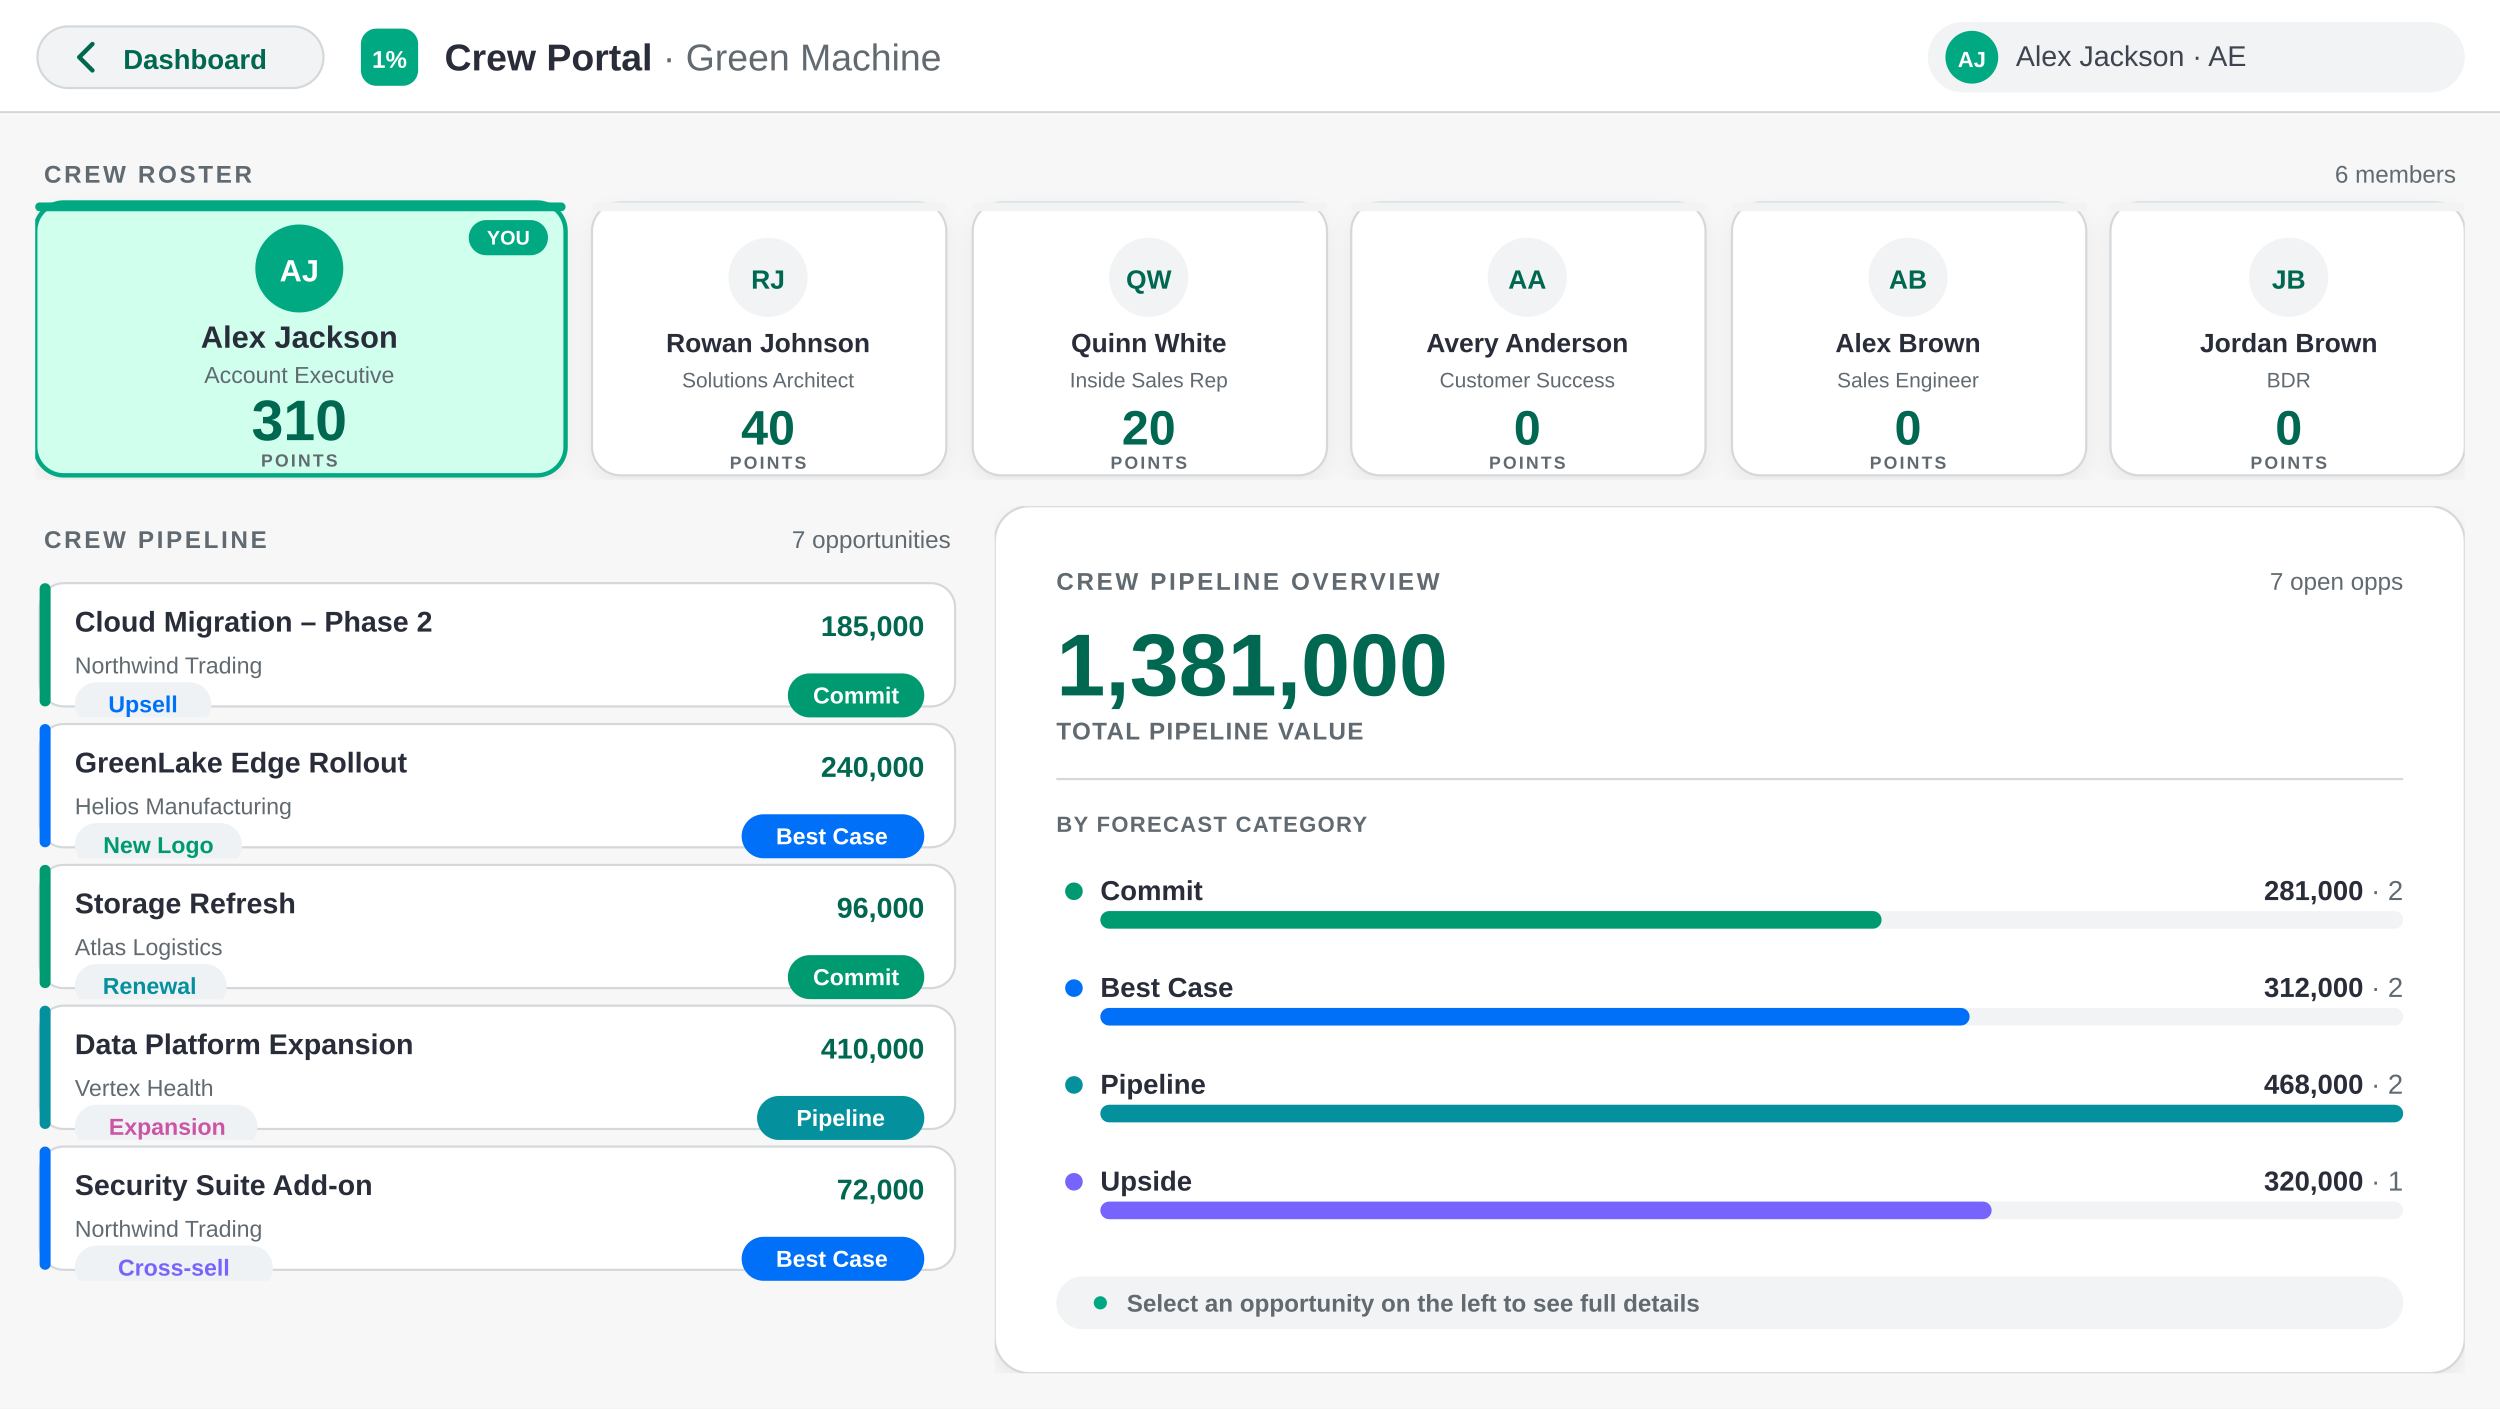
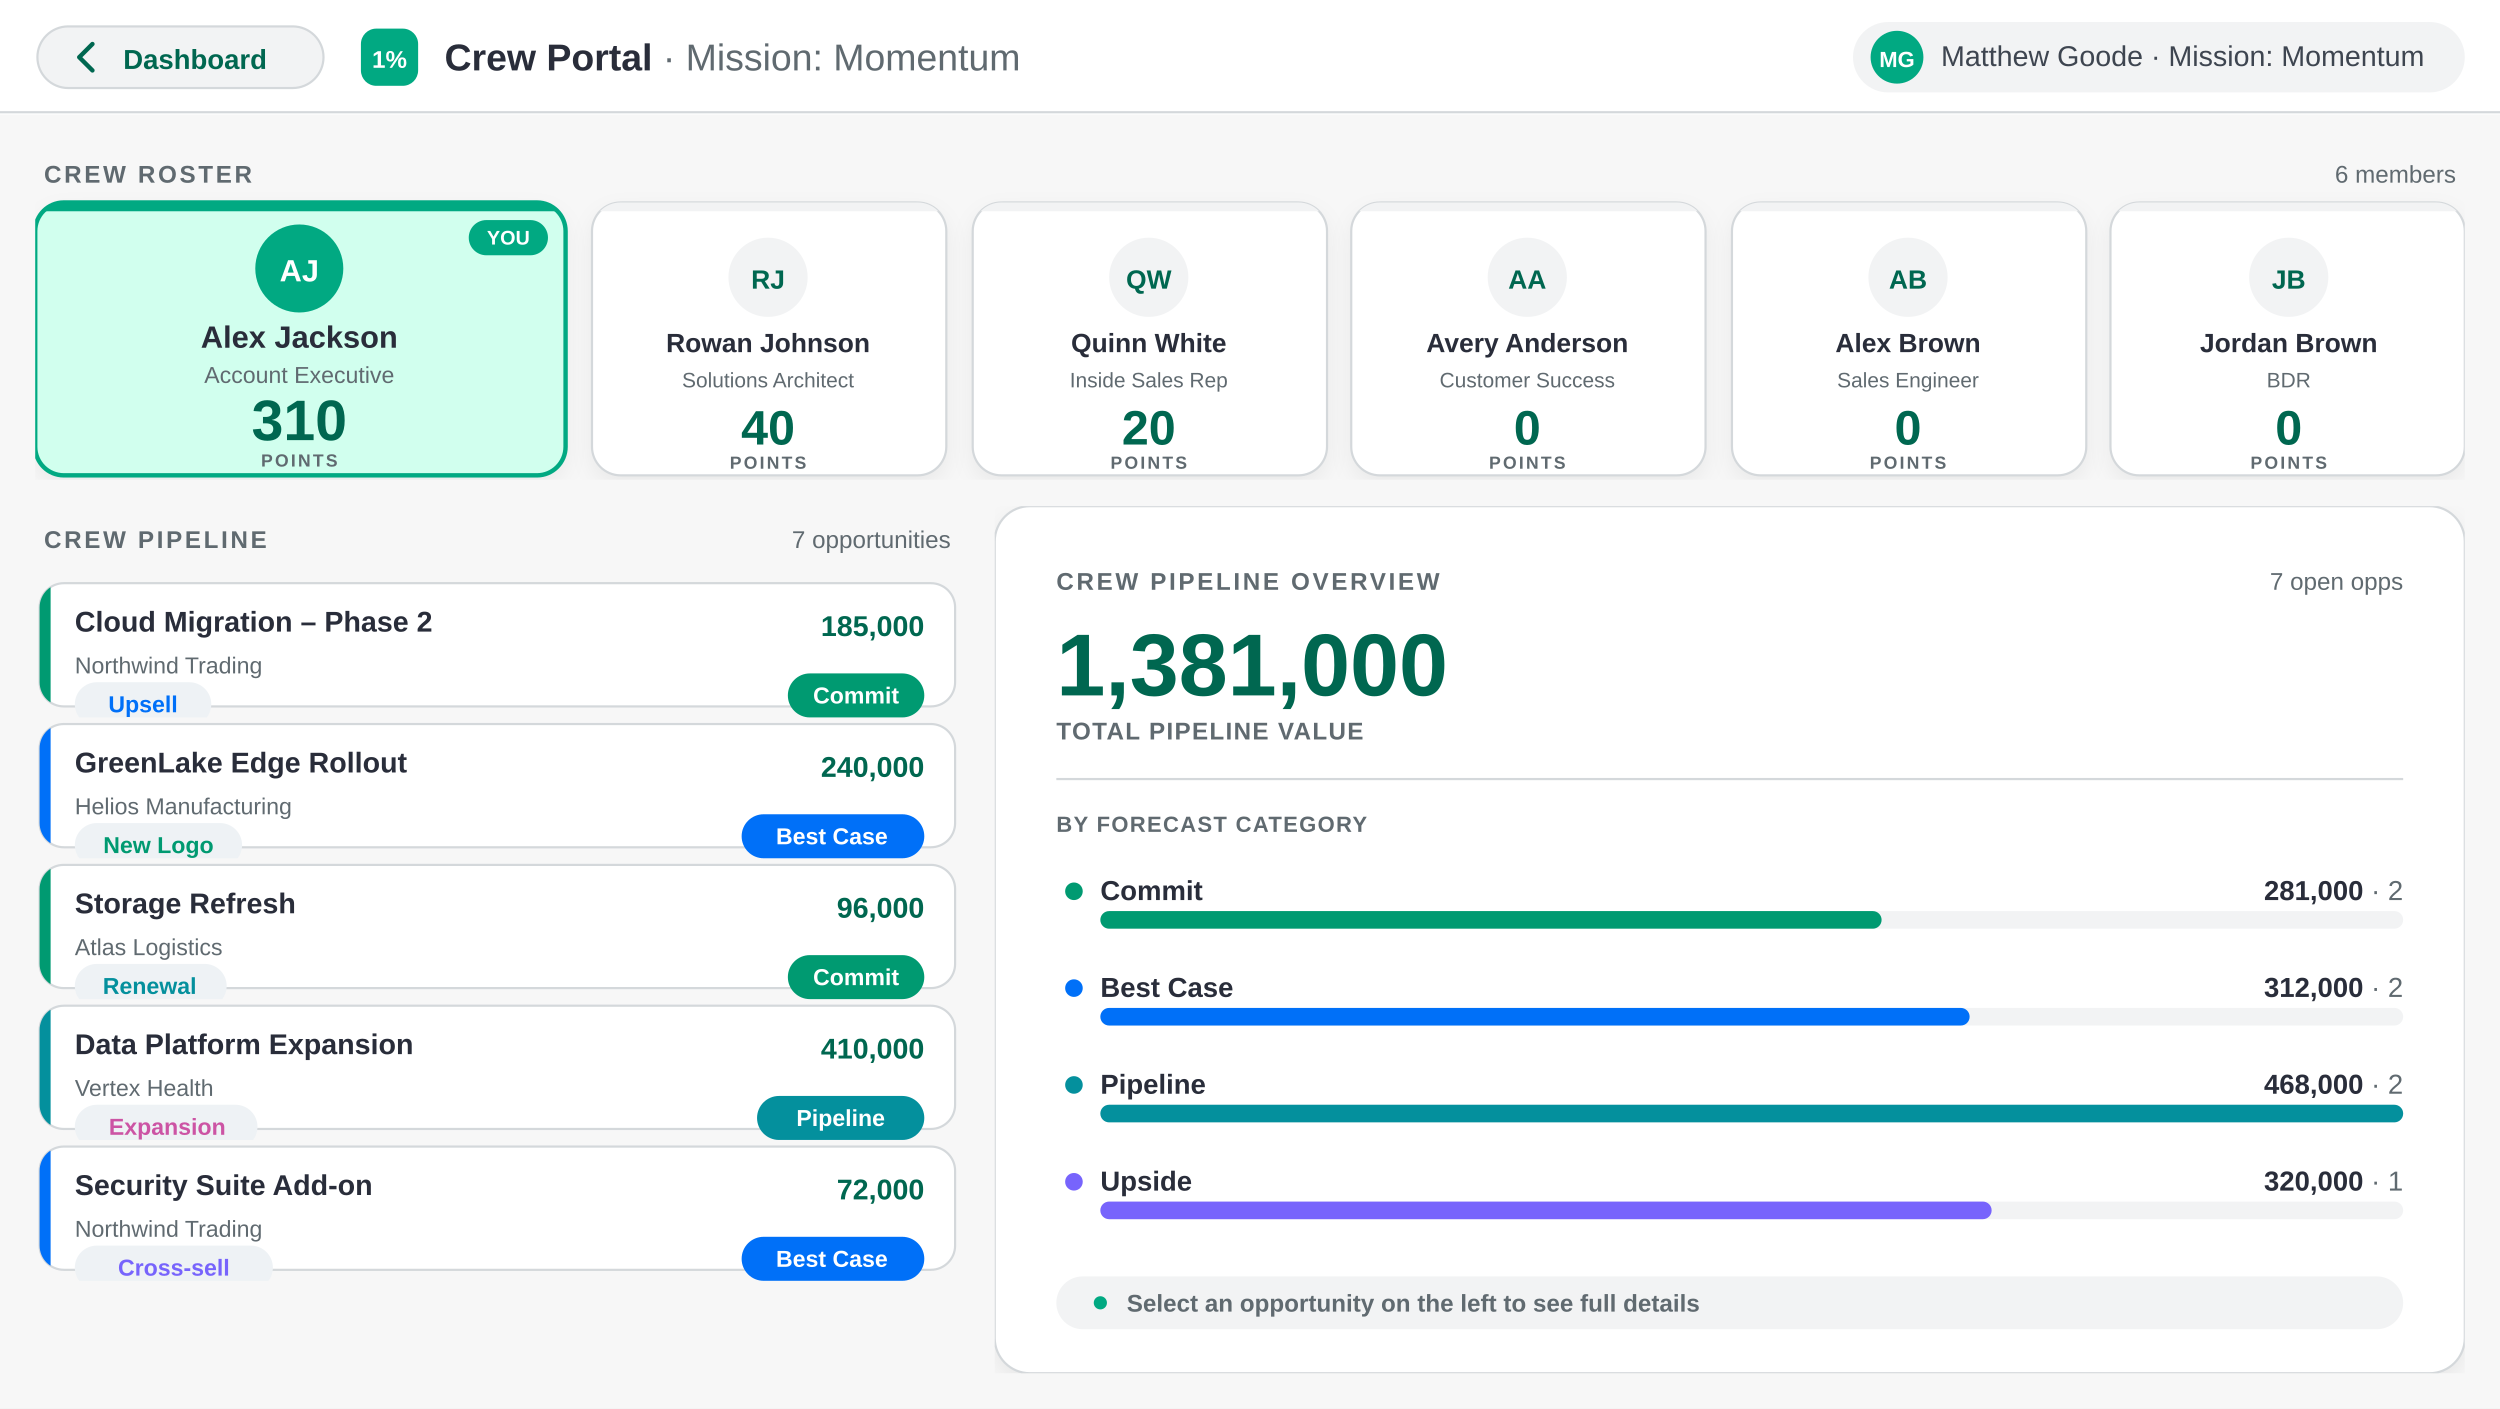
<svg xmlns="http://www.w3.org/2000/svg" viewBox="0 0 1136 640" width="1136" height="640">
  <rect x="0" y="0" width="1136" height="640" fill="#f7f7f7" />
  <defs>
    <filter id="blur" x="-20%" y="-20%" width="140%" height="140%">
      <feGaussianBlur stdDeviation="5" />
    </filter>
  </defs>
  <rect x="0" y="0" width="1136" height="640" fill="#f7f7f7" />
  <svg x="0" y="0" width="1136" height="52" viewBox="0 0 1136 52">
    <defs>
      <filter id="blur" x="-20%" y="-20%" width="140%" height="140%">
        <feGaussianBlur stdDeviation="5" />
      </filter>
    </defs>
    <style>.fu{animation:fu .55s cubic-bezier(.2,.7,.2,1) both}.fo{animation:fo .5s ease-out both}.pp{animation:pp .5s cubic-bezier(.2,.7,.2,1) both;transform-box:fill-box;transform-origin:center}.gx{animation:gx .65s cubic-bezier(.2,.7,.2,1) both;transform-box:fill-box;transform-origin:left center}.rw{animation:rw .5s cubic-bezier(.2,.7,.2,1) both}.ring{transform-box:fill-box;transform-origin:center;animation:ring 2.8s ease-out infinite}.brz{animation:brz 2.6s ease-in-out infinite}.bob{transform-box:fill-box;transform-origin:center;animation:bob 2.4s ease-in-out infinite}@keyframes fu{from{opacity:0;transform:translateY(12px)}to{opacity:1;transform:none}}@keyframes fo{from{opacity:0}to{opacity:1}}@keyframes pp{from{opacity:0;transform:scale(.5)}to{opacity:1;transform:scale(1)}}@keyframes gx{from{transform:scaleX(0)}to{transform:scaleX(1)}}@keyframes rw{from{opacity:0;transform:translateX(-18px)}to{opacity:1;transform:none}}@keyframes ring{0%{opacity:.45;transform:scale(.75)}70%{opacity:0;transform:scale(2)}100%{opacity:0;transform:scale(2)}}@keyframes brz{0%,100%{opacity:.9}50%{opacity:.45}}@keyframes bob{0%,100%{transform:translateY(0) rotate(-4deg)}50%{transform:translateY(-2px) rotate(4deg)}}@media(prefers-reduced-motion:reduce){.fu,.fo,.pp,.gx,.rw,.ring,.brz,.scrl,.bob{animation:none}}</style>
    <g class="fu">
      <rect x="0" y="0" width="1136" height="52" fill="#ffffff" />
      <line x1="0" y1="51" x2="1136" y2="51" stroke="#d4d8db" />
      <rect x="164" y="13" width="26" height="26" rx="7" fill="#01a982" />
      <text x="177" y="27" font-family="Liberation Sans, Arial, Helvetica, sans-serif" font-size="11" font-weight="700" fill="#ffffff" text-anchor="middle" dominant-baseline="central">1%</text>
-       <text x="202" y="32" font-family="Liberation Sans, Arial, Helvetica, sans-serif" font-size="17" font-weight="700" fill="#292d3a">Crew Portal <tspan fill="#606a70" font-weight="400">· Green Machine</tspan>
+       <text x="202" y="32" font-family="Liberation Sans, Arial, Helvetica, sans-serif" font-size="17" font-weight="700" fill="#292d3a">Crew Portal <tspan fill="#606a70" font-weight="400">· Mission: Momentum</tspan>
      </text>
-       <rect x="876" y="10" width="244" height="32" rx="16" fill="#f2f3f4" />
-       <circle cx="896" cy="26" r="12" fill="#01a982" />
-       <text x="896" y="27" font-family="Liberation Sans, Arial, Helvetica, sans-serif" font-size="10" font-weight="700" fill="#ffffff" text-anchor="middle" dominant-baseline="central">AJ</text>
-       <text x="916" y="30" font-family="Liberation Sans, Arial, Helvetica, sans-serif" font-size="13" fill="#3e4550">Alex Jackson · AE</text>
+       <rect x="842" y="10" width="278" height="32" rx="16" fill="#f2f3f4" />
+       <circle cx="862" cy="26" r="12" fill="#01a982" />
+       <text x="862" y="27" font-family="Liberation Sans, Arial, Helvetica, sans-serif" font-size="10" font-weight="700" fill="#ffffff" text-anchor="middle" dominant-baseline="central">MG</text>
+       <text x="882" y="30" font-family="Liberation Sans, Arial, Helvetica, sans-serif" font-size="13" fill="#3e4550">Matthew Goode · Mission: Momentum</text>
    </g>
  </svg>
  <svg x="16" y="11" width="132" height="30" viewBox="0 0 132 30">
    <style>.fu{animation:fu .55s cubic-bezier(.2,.7,.2,1) both}.fo{animation:fo .5s ease-out both}.pp{animation:pp .5s cubic-bezier(.2,.7,.2,1) both;transform-box:fill-box;transform-origin:center}.gx{animation:gx .65s cubic-bezier(.2,.7,.2,1) both;transform-box:fill-box;transform-origin:left center}.rw{animation:rw .5s cubic-bezier(.2,.7,.2,1) both}.ring{transform-box:fill-box;transform-origin:center;animation:ring 2.8s ease-out infinite}.brz{animation:brz 2.6s ease-in-out infinite}.bob{transform-box:fill-box;transform-origin:center;animation:bob 2.4s ease-in-out infinite}@keyframes fu{from{opacity:0;transform:translateY(12px)}to{opacity:1;transform:none}}@keyframes fo{from{opacity:0}to{opacity:1}}@keyframes pp{from{opacity:0;transform:scale(.5)}to{opacity:1;transform:scale(1)}}@keyframes gx{from{transform:scaleX(0)}to{transform:scaleX(1)}}@keyframes rw{from{opacity:0;transform:translateX(-18px)}to{opacity:1;transform:none}}@keyframes ring{0%{opacity:.45;transform:scale(.75)}70%{opacity:0;transform:scale(2)}100%{opacity:0;transform:scale(2)}}@keyframes brz{0%,100%{opacity:.9}50%{opacity:.45}}@keyframes bob{0%,100%{transform:translateY(0) rotate(-4deg)}50%{transform:translateY(-2px) rotate(4deg)}}@media(prefers-reduced-motion:reduce){.fu,.fo,.pp,.gx,.rw,.ring,.brz,.scrl,.bob{animation:none}}</style>
    <style>.nudgeL{animation:nudgeL 2.2s ease-in-out infinite;transform-box:fill-box;transform-origin:center}@keyframes nudgeL{0%,100%{transform:translateX(0)}50%{transform:translateX(-3px)}}@media(prefers-reduced-motion:reduce){.nudgeL{animation:none}}</style>
    <g class="fu">
      <rect x="1" y="1" width="130" height="28" rx="14" fill="#f2f3f4" stroke="#d4d8db" />
      <path d="M26,9 l-6,6 l6,6" fill="none" stroke="#006750" stroke-width="2" stroke-linecap="round" stroke-linejoin="round" class="nudgeL" />
      <text x="40" y="16" font-family="Liberation Sans, Arial, Helvetica, sans-serif" font-size="12.5" font-weight="600" fill="#006750" dominant-baseline="central">Dashboard</text>
    </g>
  </svg>
  <svg x="16" y="68" width="1104" height="150" viewBox="0 0 1104 150">
    <defs>
      <filter id="blur" x="-20%" y="-20%" width="140%" height="140%">
        <feGaussianBlur stdDeviation="5" />
      </filter>
    </defs>
    <style>.fu{animation:fu .55s cubic-bezier(.2,.7,.2,1) both}.fo{animation:fo .5s ease-out both}.pp{animation:pp .5s cubic-bezier(.2,.7,.2,1) both;transform-box:fill-box;transform-origin:center}.gx{animation:gx .65s cubic-bezier(.2,.7,.2,1) both;transform-box:fill-box;transform-origin:left center}.rw{animation:rw .5s cubic-bezier(.2,.7,.2,1) both}.ring{transform-box:fill-box;transform-origin:center;animation:ring 2.8s ease-out infinite}.brz{animation:brz 2.6s ease-in-out infinite}.bob{transform-box:fill-box;transform-origin:center;animation:bob 2.4s ease-in-out infinite}@keyframes fu{from{opacity:0;transform:translateY(12px)}to{opacity:1;transform:none}}@keyframes fo{from{opacity:0}to{opacity:1}}@keyframes pp{from{opacity:0;transform:scale(.5)}to{opacity:1;transform:scale(1)}}@keyframes gx{from{transform:scaleX(0)}to{transform:scaleX(1)}}@keyframes rw{from{opacity:0;transform:translateX(-18px)}to{opacity:1;transform:none}}@keyframes ring{0%{opacity:.45;transform:scale(.75)}70%{opacity:0;transform:scale(2)}100%{opacity:0;transform:scale(2)}}@keyframes brz{0%,100%{opacity:.9}50%{opacity:.45}}@keyframes bob{0%,100%{transform:translateY(0) rotate(-4deg)}50%{transform:translateY(-2px) rotate(4deg)}}@media(prefers-reduced-motion:reduce){.fu,.fo,.pp,.gx,.rw,.ring,.brz,.scrl,.bob{animation:none}}</style>
    <text x="4" y="15" font-family="Liberation Sans, Arial, Helvetica, sans-serif" font-size="11" font-weight="700" letter-spacing="1.2" fill="#606a70" text-anchor="start">CREW ROSTER</text>
    <text x="1100" y="15" font-family="Liberation Sans, Arial, Helvetica, sans-serif" font-size="11" fill="#606a70" text-anchor="end">6 members</text>
    <g class="fu" style="animation-delay:0.10s">
      <rect x="0" y="28" width="241" height="124" rx="13" fill="#000000" opacity="0.06" filter="url(#blur)" />
      <rect x="0" y="24" width="241" height="124" rx="13" fill="#d1ffee" stroke="#01a982" stroke-width="2" />
-       <rect x="0" y="24" width="241" height="4" rx="2" fill="#01a982" />
+       <clipPath id="cc0">
+         <rect x="0" y="24" width="241" height="124" rx="13" />
+       </clipPath>
+       <rect x="0" y="24" width="241" height="4" rx="2" fill="#01a982" clip-path="url(#cc0)" />
      <circle cx="120" cy="54" r="24" fill="none" stroke="#01a982" stroke-width="2" class="ring" opacity="0" />
      <circle cx="120" cy="54" r="20" fill="#01a982" />
      <text x="120" y="55" font-family="Liberation Sans, Arial, Helvetica, sans-serif" font-size="14" font-weight="700" fill="#ffffff" text-anchor="middle" dominant-baseline="central">AJ</text>
      <text x="120" y="90" font-family="Liberation Sans, Arial, Helvetica, sans-serif" font-size="14" font-weight="700" fill="#292d3a" text-anchor="middle">Alex Jackson</text>
      <text x="120" y="106" font-family="Liberation Sans, Arial, Helvetica, sans-serif" font-size="10.5" fill="#606a70" text-anchor="middle">Account Executive</text>
      <text x="120" y="132" font-family="Liberation Sans, Arial, Helvetica, sans-serif" font-size="26" font-weight="700" fill="#006750" text-anchor="middle">310</text>
      <text x="120" y="144" font-family="Liberation Sans, Arial, Helvetica, sans-serif" font-size="8" font-weight="600" letter-spacing="1" fill="#606a70" text-anchor="middle">POINTS</text>
      <rect x="197" y="32" width="36" height="16" rx="8" fill="#01a982" />
      <text x="215" y="40" font-family="Liberation Sans, Arial, Helvetica, sans-serif" font-size="9" font-weight="700" fill="#ffffff" text-anchor="middle" dominant-baseline="central">YOU</text>
    </g>
    <g class="fu" style="animation-delay:0.16s">
      <rect x="253" y="28" width="161" height="124" rx="13" fill="#000000" opacity="0.06" filter="url(#blur)" />
      <rect x="253" y="24" width="161" height="124" rx="13" fill="#ffffff" stroke="#d4d8db" stroke-width="1" />
-       <rect x="253" y="24" width="161" height="4" rx="2" fill="#f2f3f4" />
+       <clipPath id="cc1">
+         <rect x="253" y="24" width="161" height="124" rx="13" />
+       </clipPath>
+       <rect x="253" y="24" width="161" height="4" rx="2" fill="#f2f3f4" clip-path="url(#cc1)" />
      <circle cx="333" cy="58" r="18" fill="#f2f3f4" />
      <text x="333" y="59" font-family="Liberation Sans, Arial, Helvetica, sans-serif" font-size="12" font-weight="700" fill="#006750" text-anchor="middle" dominant-baseline="central">RJ</text>
      <text x="333" y="92" font-family="Liberation Sans, Arial, Helvetica, sans-serif" font-size="12" font-weight="700" fill="#292d3a" text-anchor="middle">Rowan Johnson</text>
      <text x="333" y="108" font-family="Liberation Sans, Arial, Helvetica, sans-serif" font-size="9.5" fill="#606a70" text-anchor="middle">Solutions Architect</text>
      <text x="333" y="134" font-family="Liberation Sans, Arial, Helvetica, sans-serif" font-size="22" font-weight="700" fill="#006750" text-anchor="middle">40</text>
      <text x="333" y="145" font-family="Liberation Sans, Arial, Helvetica, sans-serif" font-size="8" font-weight="600" letter-spacing="1" fill="#606a70" text-anchor="middle">POINTS</text>
    </g>
    <g class="fu" style="animation-delay:0.22s">
      <rect x="426" y="28" width="161" height="124" rx="13" fill="#000000" opacity="0.06" filter="url(#blur)" />
      <rect x="426" y="24" width="161" height="124" rx="13" fill="#ffffff" stroke="#d4d8db" stroke-width="1" />
-       <rect x="426" y="24" width="161" height="4" rx="2" fill="#f2f3f4" />
+       <clipPath id="cc2">
+         <rect x="426" y="24" width="161" height="124" rx="13" />
+       </clipPath>
+       <rect x="426" y="24" width="161" height="4" rx="2" fill="#f2f3f4" clip-path="url(#cc2)" />
      <circle cx="506" cy="58" r="18" fill="#f2f3f4" />
      <text x="506" y="59" font-family="Liberation Sans, Arial, Helvetica, sans-serif" font-size="12" font-weight="700" fill="#006750" text-anchor="middle" dominant-baseline="central">QW</text>
      <text x="506" y="92" font-family="Liberation Sans, Arial, Helvetica, sans-serif" font-size="12" font-weight="700" fill="#292d3a" text-anchor="middle">Quinn White</text>
      <text x="506" y="108" font-family="Liberation Sans, Arial, Helvetica, sans-serif" font-size="9.5" fill="#606a70" text-anchor="middle">Inside Sales Rep</text>
      <text x="506" y="134" font-family="Liberation Sans, Arial, Helvetica, sans-serif" font-size="22" font-weight="700" fill="#006750" text-anchor="middle">20</text>
      <text x="506" y="145" font-family="Liberation Sans, Arial, Helvetica, sans-serif" font-size="8" font-weight="600" letter-spacing="1" fill="#606a70" text-anchor="middle">POINTS</text>
    </g>
    <g class="fu" style="animation-delay:0.28s">
      <rect x="598" y="28" width="161" height="124" rx="13" fill="#000000" opacity="0.06" filter="url(#blur)" />
      <rect x="598" y="24" width="161" height="124" rx="13" fill="#ffffff" stroke="#d4d8db" stroke-width="1" />
-       <rect x="598" y="24" width="161" height="4" rx="2" fill="#f2f3f4" />
+       <clipPath id="cc3">
+         <rect x="598" y="24" width="161" height="124" rx="13" />
+       </clipPath>
+       <rect x="598" y="24" width="161" height="4" rx="2" fill="#f2f3f4" clip-path="url(#cc3)" />
      <circle cx="678" cy="58" r="18" fill="#f2f3f4" />
      <text x="678" y="59" font-family="Liberation Sans, Arial, Helvetica, sans-serif" font-size="12" font-weight="700" fill="#006750" text-anchor="middle" dominant-baseline="central">AA</text>
      <text x="678" y="92" font-family="Liberation Sans, Arial, Helvetica, sans-serif" font-size="12" font-weight="700" fill="#292d3a" text-anchor="middle">Avery Anderson</text>
      <text x="678" y="108" font-family="Liberation Sans, Arial, Helvetica, sans-serif" font-size="9.5" fill="#606a70" text-anchor="middle">Customer Success</text>
      <text x="678" y="134" font-family="Liberation Sans, Arial, Helvetica, sans-serif" font-size="22" font-weight="700" fill="#006750" text-anchor="middle">0</text>
      <text x="678" y="145" font-family="Liberation Sans, Arial, Helvetica, sans-serif" font-size="8" font-weight="600" letter-spacing="1" fill="#606a70" text-anchor="middle">POINTS</text>
    </g>
    <g class="fu" style="animation-delay:0.34s">
      <rect x="771" y="28" width="161" height="124" rx="13" fill="#000000" opacity="0.06" filter="url(#blur)" />
      <rect x="771" y="24" width="161" height="124" rx="13" fill="#ffffff" stroke="#d4d8db" stroke-width="1" />
-       <rect x="771" y="24" width="161" height="4" rx="2" fill="#f2f3f4" />
+       <clipPath id="cc4">
+         <rect x="771" y="24" width="161" height="124" rx="13" />
+       </clipPath>
+       <rect x="771" y="24" width="161" height="4" rx="2" fill="#f2f3f4" clip-path="url(#cc4)" />
      <circle cx="851" cy="58" r="18" fill="#f2f3f4" />
      <text x="851" y="59" font-family="Liberation Sans, Arial, Helvetica, sans-serif" font-size="12" font-weight="700" fill="#006750" text-anchor="middle" dominant-baseline="central">AB</text>
      <text x="851" y="92" font-family="Liberation Sans, Arial, Helvetica, sans-serif" font-size="12" font-weight="700" fill="#292d3a" text-anchor="middle">Alex Brown</text>
      <text x="851" y="108" font-family="Liberation Sans, Arial, Helvetica, sans-serif" font-size="9.5" fill="#606a70" text-anchor="middle">Sales Engineer</text>
      <text x="851" y="134" font-family="Liberation Sans, Arial, Helvetica, sans-serif" font-size="22" font-weight="700" fill="#006750" text-anchor="middle">0</text>
      <text x="851" y="145" font-family="Liberation Sans, Arial, Helvetica, sans-serif" font-size="8" font-weight="600" letter-spacing="1" fill="#606a70" text-anchor="middle">POINTS</text>
    </g>
    <g class="fu" style="animation-delay:0.40s">
      <rect x="943" y="28" width="161" height="124" rx="13" fill="#000000" opacity="0.06" filter="url(#blur)" />
      <rect x="943" y="24" width="161" height="124" rx="13" fill="#ffffff" stroke="#d4d8db" stroke-width="1" />
-       <rect x="943" y="24" width="161" height="4" rx="2" fill="#f2f3f4" />
+       <clipPath id="cc5">
+         <rect x="943" y="24" width="161" height="124" rx="13" />
+       </clipPath>
+       <rect x="943" y="24" width="161" height="4" rx="2" fill="#f2f3f4" clip-path="url(#cc5)" />
      <circle cx="1024" cy="58" r="18" fill="#f2f3f4" />
      <text x="1024" y="59" font-family="Liberation Sans, Arial, Helvetica, sans-serif" font-size="12" font-weight="700" fill="#006750" text-anchor="middle" dominant-baseline="central">JB</text>
      <text x="1024" y="92" font-family="Liberation Sans, Arial, Helvetica, sans-serif" font-size="12" font-weight="700" fill="#292d3a" text-anchor="middle">Jordan Brown</text>
      <text x="1024" y="108" font-family="Liberation Sans, Arial, Helvetica, sans-serif" font-size="9.5" fill="#606a70" text-anchor="middle">BDR</text>
      <text x="1024" y="134" font-family="Liberation Sans, Arial, Helvetica, sans-serif" font-size="22" font-weight="700" fill="#006750" text-anchor="middle">0</text>
      <text x="1024" y="145" font-family="Liberation Sans, Arial, Helvetica, sans-serif" font-size="8" font-weight="600" letter-spacing="1" fill="#606a70" text-anchor="middle">POINTS</text>
    </g>
  </svg>
  <svg x="16" y="230" width="420" height="30" viewBox="0 0 420 30">
    <defs>
      <filter id="blur" x="-20%" y="-20%" width="140%" height="140%">
        <feGaussianBlur stdDeviation="5" />
      </filter>
    </defs>
    <style>.fu{animation:fu .55s cubic-bezier(.2,.7,.2,1) both}.fo{animation:fo .5s ease-out both}.pp{animation:pp .5s cubic-bezier(.2,.7,.2,1) both;transform-box:fill-box;transform-origin:center}.gx{animation:gx .65s cubic-bezier(.2,.7,.2,1) both;transform-box:fill-box;transform-origin:left center}.rw{animation:rw .5s cubic-bezier(.2,.7,.2,1) both}.ring{transform-box:fill-box;transform-origin:center;animation:ring 2.8s ease-out infinite}.brz{animation:brz 2.6s ease-in-out infinite}.bob{transform-box:fill-box;transform-origin:center;animation:bob 2.4s ease-in-out infinite}@keyframes fu{from{opacity:0;transform:translateY(12px)}to{opacity:1;transform:none}}@keyframes fo{from{opacity:0}to{opacity:1}}@keyframes pp{from{opacity:0;transform:scale(.5)}to{opacity:1;transform:scale(1)}}@keyframes gx{from{transform:scaleX(0)}to{transform:scaleX(1)}}@keyframes rw{from{opacity:0;transform:translateX(-18px)}to{opacity:1;transform:none}}@keyframes ring{0%{opacity:.45;transform:scale(.75)}70%{opacity:0;transform:scale(2)}100%{opacity:0;transform:scale(2)}}@keyframes brz{0%,100%{opacity:.9}50%{opacity:.45}}@keyframes bob{0%,100%{transform:translateY(0) rotate(-4deg)}50%{transform:translateY(-2px) rotate(4deg)}}@media(prefers-reduced-motion:reduce){.fu,.fo,.pp,.gx,.rw,.ring,.brz,.scrl,.bob{animation:none}}</style>
    <text x="4" y="19" font-family="Liberation Sans, Arial, Helvetica, sans-serif" font-size="11" font-weight="700" letter-spacing="1.2" fill="#606a70" text-anchor="start">CREW PIPELINE</text>
    <text x="416" y="19" font-family="Liberation Sans, Arial, Helvetica, sans-serif" font-size="11" fill="#606a70" text-anchor="end">7 opportunities</text>
  </svg>
  <svg x="16" y="262" width="420" height="64" viewBox="0 0 420 64">
    <defs>
      <filter id="blur" x="-20%" y="-20%" width="140%" height="140%">
        <feGaussianBlur stdDeviation="5" />
      </filter>
    </defs>
    <style>.fu{animation:fu .55s cubic-bezier(.2,.7,.2,1) both}.fo{animation:fo .5s ease-out both}.pp{animation:pp .5s cubic-bezier(.2,.7,.2,1) both;transform-box:fill-box;transform-origin:center}.gx{animation:gx .65s cubic-bezier(.2,.7,.2,1) both;transform-box:fill-box;transform-origin:left center}.rw{animation:rw .5s cubic-bezier(.2,.7,.2,1) both}.ring{transform-box:fill-box;transform-origin:center;animation:ring 2.8s ease-out infinite}.brz{animation:brz 2.6s ease-in-out infinite}.bob{transform-box:fill-box;transform-origin:center;animation:bob 2.4s ease-in-out infinite}@keyframes fu{from{opacity:0;transform:translateY(12px)}to{opacity:1;transform:none}}@keyframes fo{from{opacity:0}to{opacity:1}}@keyframes pp{from{opacity:0;transform:scale(.5)}to{opacity:1;transform:scale(1)}}@keyframes gx{from{transform:scaleX(0)}to{transform:scaleX(1)}}@keyframes rw{from{opacity:0;transform:translateX(-18px)}to{opacity:1;transform:none}}@keyframes ring{0%{opacity:.45;transform:scale(.75)}70%{opacity:0;transform:scale(2)}100%{opacity:0;transform:scale(2)}}@keyframes brz{0%,100%{opacity:.9}50%{opacity:.45}}@keyframes bob{0%,100%{transform:translateY(0) rotate(-4deg)}50%{transform:translateY(-2px) rotate(4deg)}}@media(prefers-reduced-motion:reduce){.fu,.fo,.pp,.gx,.rw,.ring,.brz,.scrl,.bob{animation:none}}</style>
    <g class="rw" style="animation-delay:0.06s">
      <rect x="2" y="3" width="416" height="56" rx="11" fill="#ffffff" stroke="#d4d8db" stroke-width="1" />
-       <rect x="2" y="3" width="5" height="56" rx="2.5" fill="#009a71" />
+       <clipPath id="or">
+         <rect x="2" y="3" width="416" height="56" rx="11" />
+       </clipPath>
+       <rect x="2" y="3" width="5" height="56" rx="2.5" fill="#009a71" clip-path="url(#or)" />
      <text x="18" y="25" font-family="Liberation Sans, Arial, Helvetica, sans-serif" font-size="13" font-weight="700" fill="#292d3a">Cloud Migration – Phase 2</text>
      <text x="18" y="44" font-family="Liberation Sans, Arial, Helvetica, sans-serif" font-size="10.5" fill="#606a70">Northwind Trading</text>
      <text x="404" y="27" font-family="Liberation Sans, Arial, Helvetica, sans-serif" font-size="13" font-weight="700" fill="#006750" text-anchor="end">185,000</text>
      <rect x="18" y="48" width="62" height="20" rx="10" fill="#eef2f5" />
      <text x="49" y="58" font-family="Liberation Sans, Arial, Helvetica, sans-serif" font-size="10.5" font-weight="700" fill="#0070f8" text-anchor="middle" dominant-baseline="central">Upsell</text>
      <rect x="342" y="44" width="62" height="20" rx="10" fill="#009a71" />
      <text x="373" y="54" font-family="Liberation Sans, Arial, Helvetica, sans-serif" font-size="10.5" font-weight="700" fill="#ffffff" text-anchor="middle" dominant-baseline="central">Commit</text>
    </g>
  </svg>
  <svg x="16" y="326" width="420" height="64" viewBox="0 0 420 64">
    <defs>
      <filter id="blur" x="-20%" y="-20%" width="140%" height="140%">
        <feGaussianBlur stdDeviation="5" />
      </filter>
    </defs>
    <style>.fu{animation:fu .55s cubic-bezier(.2,.7,.2,1) both}.fo{animation:fo .5s ease-out both}.pp{animation:pp .5s cubic-bezier(.2,.7,.2,1) both;transform-box:fill-box;transform-origin:center}.gx{animation:gx .65s cubic-bezier(.2,.7,.2,1) both;transform-box:fill-box;transform-origin:left center}.rw{animation:rw .5s cubic-bezier(.2,.7,.2,1) both}.ring{transform-box:fill-box;transform-origin:center;animation:ring 2.8s ease-out infinite}.brz{animation:brz 2.6s ease-in-out infinite}.bob{transform-box:fill-box;transform-origin:center;animation:bob 2.4s ease-in-out infinite}@keyframes fu{from{opacity:0;transform:translateY(12px)}to{opacity:1;transform:none}}@keyframes fo{from{opacity:0}to{opacity:1}}@keyframes pp{from{opacity:0;transform:scale(.5)}to{opacity:1;transform:scale(1)}}@keyframes gx{from{transform:scaleX(0)}to{transform:scaleX(1)}}@keyframes rw{from{opacity:0;transform:translateX(-18px)}to{opacity:1;transform:none}}@keyframes ring{0%{opacity:.45;transform:scale(.75)}70%{opacity:0;transform:scale(2)}100%{opacity:0;transform:scale(2)}}@keyframes brz{0%,100%{opacity:.9}50%{opacity:.45}}@keyframes bob{0%,100%{transform:translateY(0) rotate(-4deg)}50%{transform:translateY(-2px) rotate(4deg)}}@media(prefers-reduced-motion:reduce){.fu,.fo,.pp,.gx,.rw,.ring,.brz,.scrl,.bob{animation:none}}</style>
    <g class="rw" style="animation-delay:0.11s">
      <rect x="2" y="3" width="416" height="56" rx="11" fill="#ffffff" stroke="#d4d8db" stroke-width="1" />
-       <rect x="2" y="3" width="5" height="56" rx="2.5" fill="#0070f8" />
+       <clipPath id="or">
+         <rect x="2" y="3" width="416" height="56" rx="11" />
+       </clipPath>
+       <rect x="2" y="3" width="5" height="56" rx="2.5" fill="#0070f8" clip-path="url(#or)" />
      <text x="18" y="25" font-family="Liberation Sans, Arial, Helvetica, sans-serif" font-size="13" font-weight="700" fill="#292d3a">GreenLake Edge Rollout</text>
      <text x="18" y="44" font-family="Liberation Sans, Arial, Helvetica, sans-serif" font-size="10.5" fill="#606a70">Helios Manufacturing</text>
      <text x="404" y="27" font-family="Liberation Sans, Arial, Helvetica, sans-serif" font-size="13" font-weight="700" fill="#006750" text-anchor="end">240,000</text>
      <rect x="18" y="48" width="76" height="20" rx="10" fill="#eef2f5" />
      <text x="56" y="58" font-family="Liberation Sans, Arial, Helvetica, sans-serif" font-size="10.5" font-weight="700" fill="#009a71" text-anchor="middle" dominant-baseline="central">New Logo</text>
      <rect x="321" y="44" width="83" height="20" rx="10" fill="#0070f8" />
      <text x="362" y="54" font-family="Liberation Sans, Arial, Helvetica, sans-serif" font-size="10.5" font-weight="700" fill="#ffffff" text-anchor="middle" dominant-baseline="central">Best Case</text>
    </g>
  </svg>
  <svg x="16" y="390" width="420" height="64" viewBox="0 0 420 64">
    <defs>
      <filter id="blur" x="-20%" y="-20%" width="140%" height="140%">
        <feGaussianBlur stdDeviation="5" />
      </filter>
    </defs>
    <style>.fu{animation:fu .55s cubic-bezier(.2,.7,.2,1) both}.fo{animation:fo .5s ease-out both}.pp{animation:pp .5s cubic-bezier(.2,.7,.2,1) both;transform-box:fill-box;transform-origin:center}.gx{animation:gx .65s cubic-bezier(.2,.7,.2,1) both;transform-box:fill-box;transform-origin:left center}.rw{animation:rw .5s cubic-bezier(.2,.7,.2,1) both}.ring{transform-box:fill-box;transform-origin:center;animation:ring 2.8s ease-out infinite}.brz{animation:brz 2.6s ease-in-out infinite}.bob{transform-box:fill-box;transform-origin:center;animation:bob 2.4s ease-in-out infinite}@keyframes fu{from{opacity:0;transform:translateY(12px)}to{opacity:1;transform:none}}@keyframes fo{from{opacity:0}to{opacity:1}}@keyframes pp{from{opacity:0;transform:scale(.5)}to{opacity:1;transform:scale(1)}}@keyframes gx{from{transform:scaleX(0)}to{transform:scaleX(1)}}@keyframes rw{from{opacity:0;transform:translateX(-18px)}to{opacity:1;transform:none}}@keyframes ring{0%{opacity:.45;transform:scale(.75)}70%{opacity:0;transform:scale(2)}100%{opacity:0;transform:scale(2)}}@keyframes brz{0%,100%{opacity:.9}50%{opacity:.45}}@keyframes bob{0%,100%{transform:translateY(0) rotate(-4deg)}50%{transform:translateY(-2px) rotate(4deg)}}@media(prefers-reduced-motion:reduce){.fu,.fo,.pp,.gx,.rw,.ring,.brz,.scrl,.bob{animation:none}}</style>
    <g class="rw" style="animation-delay:0.16s">
      <rect x="2" y="3" width="416" height="56" rx="11" fill="#ffffff" stroke="#d4d8db" stroke-width="1" />
-       <rect x="2" y="3" width="5" height="56" rx="2.5" fill="#009a71" />
+       <clipPath id="or">
+         <rect x="2" y="3" width="416" height="56" rx="11" />
+       </clipPath>
+       <rect x="2" y="3" width="5" height="56" rx="2.5" fill="#009a71" clip-path="url(#or)" />
      <text x="18" y="25" font-family="Liberation Sans, Arial, Helvetica, sans-serif" font-size="13" font-weight="700" fill="#292d3a">Storage Refresh</text>
      <text x="18" y="44" font-family="Liberation Sans, Arial, Helvetica, sans-serif" font-size="10.5" fill="#606a70">Atlas Logistics</text>
      <text x="404" y="27" font-family="Liberation Sans, Arial, Helvetica, sans-serif" font-size="13" font-weight="700" fill="#006750" text-anchor="end">96,000</text>
      <rect x="18" y="48" width="69" height="20" rx="10" fill="#eef2f5" />
      <text x="52" y="58" font-family="Liberation Sans, Arial, Helvetica, sans-serif" font-size="10.5" font-weight="700" fill="#04909d" text-anchor="middle" dominant-baseline="central">Renewal</text>
      <rect x="342" y="44" width="62" height="20" rx="10" fill="#009a71" />
      <text x="373" y="54" font-family="Liberation Sans, Arial, Helvetica, sans-serif" font-size="10.5" font-weight="700" fill="#ffffff" text-anchor="middle" dominant-baseline="central">Commit</text>
    </g>
  </svg>
  <svg x="16" y="454" width="420" height="64" viewBox="0 0 420 64">
    <defs>
      <filter id="blur" x="-20%" y="-20%" width="140%" height="140%">
        <feGaussianBlur stdDeviation="5" />
      </filter>
    </defs>
    <style>.fu{animation:fu .55s cubic-bezier(.2,.7,.2,1) both}.fo{animation:fo .5s ease-out both}.pp{animation:pp .5s cubic-bezier(.2,.7,.2,1) both;transform-box:fill-box;transform-origin:center}.gx{animation:gx .65s cubic-bezier(.2,.7,.2,1) both;transform-box:fill-box;transform-origin:left center}.rw{animation:rw .5s cubic-bezier(.2,.7,.2,1) both}.ring{transform-box:fill-box;transform-origin:center;animation:ring 2.8s ease-out infinite}.brz{animation:brz 2.6s ease-in-out infinite}.bob{transform-box:fill-box;transform-origin:center;animation:bob 2.4s ease-in-out infinite}@keyframes fu{from{opacity:0;transform:translateY(12px)}to{opacity:1;transform:none}}@keyframes fo{from{opacity:0}to{opacity:1}}@keyframes pp{from{opacity:0;transform:scale(.5)}to{opacity:1;transform:scale(1)}}@keyframes gx{from{transform:scaleX(0)}to{transform:scaleX(1)}}@keyframes rw{from{opacity:0;transform:translateX(-18px)}to{opacity:1;transform:none}}@keyframes ring{0%{opacity:.45;transform:scale(.75)}70%{opacity:0;transform:scale(2)}100%{opacity:0;transform:scale(2)}}@keyframes brz{0%,100%{opacity:.9}50%{opacity:.45}}@keyframes bob{0%,100%{transform:translateY(0) rotate(-4deg)}50%{transform:translateY(-2px) rotate(4deg)}}@media(prefers-reduced-motion:reduce){.fu,.fo,.pp,.gx,.rw,.ring,.brz,.scrl,.bob{animation:none}}</style>
    <g class="rw" style="animation-delay:0.21s">
      <rect x="2" y="3" width="416" height="56" rx="11" fill="#ffffff" stroke="#d4d8db" stroke-width="1" />
-       <rect x="2" y="3" width="5" height="56" rx="2.5" fill="#04909d" />
+       <clipPath id="or">
+         <rect x="2" y="3" width="416" height="56" rx="11" />
+       </clipPath>
+       <rect x="2" y="3" width="5" height="56" rx="2.5" fill="#04909d" clip-path="url(#or)" />
      <text x="18" y="25" font-family="Liberation Sans, Arial, Helvetica, sans-serif" font-size="13" font-weight="700" fill="#292d3a">Data Platform Expansion</text>
      <text x="18" y="44" font-family="Liberation Sans, Arial, Helvetica, sans-serif" font-size="10.5" fill="#606a70">Vertex Health</text>
      <text x="404" y="27" font-family="Liberation Sans, Arial, Helvetica, sans-serif" font-size="13" font-weight="700" fill="#006750" text-anchor="end">410,000</text>
      <rect x="18" y="48" width="83" height="20" rx="10" fill="#eef2f5" />
      <text x="60" y="58" font-family="Liberation Sans, Arial, Helvetica, sans-serif" font-size="10.5" font-weight="700" fill="#cc54a4" text-anchor="middle" dominant-baseline="central">Expansion</text>
      <rect x="328" y="44" width="76" height="20" rx="10" fill="#04909d" />
      <text x="366" y="54" font-family="Liberation Sans, Arial, Helvetica, sans-serif" font-size="10.5" font-weight="700" fill="#ffffff" text-anchor="middle" dominant-baseline="central">Pipeline</text>
    </g>
  </svg>
  <svg x="16" y="518" width="420" height="64" viewBox="0 0 420 64">
    <defs>
      <filter id="blur" x="-20%" y="-20%" width="140%" height="140%">
        <feGaussianBlur stdDeviation="5" />
      </filter>
    </defs>
    <style>.fu{animation:fu .55s cubic-bezier(.2,.7,.2,1) both}.fo{animation:fo .5s ease-out both}.pp{animation:pp .5s cubic-bezier(.2,.7,.2,1) both;transform-box:fill-box;transform-origin:center}.gx{animation:gx .65s cubic-bezier(.2,.7,.2,1) both;transform-box:fill-box;transform-origin:left center}.rw{animation:rw .5s cubic-bezier(.2,.7,.2,1) both}.ring{transform-box:fill-box;transform-origin:center;animation:ring 2.8s ease-out infinite}.brz{animation:brz 2.6s ease-in-out infinite}.bob{transform-box:fill-box;transform-origin:center;animation:bob 2.4s ease-in-out infinite}@keyframes fu{from{opacity:0;transform:translateY(12px)}to{opacity:1;transform:none}}@keyframes fo{from{opacity:0}to{opacity:1}}@keyframes pp{from{opacity:0;transform:scale(.5)}to{opacity:1;transform:scale(1)}}@keyframes gx{from{transform:scaleX(0)}to{transform:scaleX(1)}}@keyframes rw{from{opacity:0;transform:translateX(-18px)}to{opacity:1;transform:none}}@keyframes ring{0%{opacity:.45;transform:scale(.75)}70%{opacity:0;transform:scale(2)}100%{opacity:0;transform:scale(2)}}@keyframes brz{0%,100%{opacity:.9}50%{opacity:.45}}@keyframes bob{0%,100%{transform:translateY(0) rotate(-4deg)}50%{transform:translateY(-2px) rotate(4deg)}}@media(prefers-reduced-motion:reduce){.fu,.fo,.pp,.gx,.rw,.ring,.brz,.scrl,.bob{animation:none}}</style>
    <g class="rw" style="animation-delay:0.26s">
      <rect x="2" y="3" width="416" height="56" rx="11" fill="#ffffff" stroke="#d4d8db" stroke-width="1" />
-       <rect x="2" y="3" width="5" height="56" rx="2.5" fill="#0070f8" />
+       <clipPath id="or">
+         <rect x="2" y="3" width="416" height="56" rx="11" />
+       </clipPath>
+       <rect x="2" y="3" width="5" height="56" rx="2.5" fill="#0070f8" clip-path="url(#or)" />
      <text x="18" y="25" font-family="Liberation Sans, Arial, Helvetica, sans-serif" font-size="13" font-weight="700" fill="#292d3a">Security Suite Add-on</text>
      <text x="18" y="44" font-family="Liberation Sans, Arial, Helvetica, sans-serif" font-size="10.5" fill="#606a70">Northwind Trading</text>
      <text x="404" y="27" font-family="Liberation Sans, Arial, Helvetica, sans-serif" font-size="13" font-weight="700" fill="#006750" text-anchor="end">72,000</text>
      <rect x="18" y="48" width="90" height="20" rx="10" fill="#eef2f5" />
      <text x="63" y="58" font-family="Liberation Sans, Arial, Helvetica, sans-serif" font-size="10.5" font-weight="700" fill="#7764fc" text-anchor="middle" dominant-baseline="central">Cross-sell</text>
      <rect x="321" y="44" width="83" height="20" rx="10" fill="#0070f8" />
      <text x="362" y="54" font-family="Liberation Sans, Arial, Helvetica, sans-serif" font-size="10.5" font-weight="700" fill="#ffffff" text-anchor="middle" dominant-baseline="central">Best Case</text>
    </g>
  </svg>
  <svg x="452" y="230" width="668" height="394" viewBox="0 0 668 394">
    <defs>
      <filter id="blur" x="-20%" y="-20%" width="140%" height="140%">
        <feGaussianBlur stdDeviation="5" />
      </filter>
    </defs>
    <style>.fu{animation:fu .55s cubic-bezier(.2,.7,.2,1) both}.fo{animation:fo .5s ease-out both}.pp{animation:pp .5s cubic-bezier(.2,.7,.2,1) both;transform-box:fill-box;transform-origin:center}.gx{animation:gx .65s cubic-bezier(.2,.7,.2,1) both;transform-box:fill-box;transform-origin:left center}.rw{animation:rw .5s cubic-bezier(.2,.7,.2,1) both}.ring{transform-box:fill-box;transform-origin:center;animation:ring 2.8s ease-out infinite}.brz{animation:brz 2.6s ease-in-out infinite}.bob{transform-box:fill-box;transform-origin:center;animation:bob 2.4s ease-in-out infinite}@keyframes fu{from{opacity:0;transform:translateY(12px)}to{opacity:1;transform:none}}@keyframes fo{from{opacity:0}to{opacity:1}}@keyframes pp{from{opacity:0;transform:scale(.5)}to{opacity:1;transform:scale(1)}}@keyframes gx{from{transform:scaleX(0)}to{transform:scaleX(1)}}@keyframes rw{from{opacity:0;transform:translateX(-18px)}to{opacity:1;transform:none}}@keyframes ring{0%{opacity:.45;transform:scale(.75)}70%{opacity:0;transform:scale(2)}100%{opacity:0;transform:scale(2)}}@keyframes brz{0%,100%{opacity:.9}50%{opacity:.45}}@keyframes bob{0%,100%{transform:translateY(0) rotate(-4deg)}50%{transform:translateY(-2px) rotate(4deg)}}@media(prefers-reduced-motion:reduce){.fu,.fo,.pp,.gx,.rw,.ring,.brz,.scrl,.bob{animation:none}}</style>
    <g class="fu">
      <rect x="0" y="4" width="668" height="394" rx="16" fill="#000000" opacity="0.07" filter="url(#blur)" />
      <rect x="0" y="0" width="668" height="394" rx="16" fill="#ffffff" stroke="#d4d8db" />
      <text x="28" y="38" font-family="Liberation Sans, Arial, Helvetica, sans-serif" font-size="11" font-weight="700" letter-spacing="1.2" fill="#606a70" text-anchor="start">CREW PIPELINE OVERVIEW</text>
      <text x="640" y="38" font-family="Liberation Sans, Arial, Helvetica, sans-serif" font-size="11" fill="#606a70" text-anchor="end">7 open opps</text>
      <text x="28" y="86" font-family="Liberation Sans, Arial, Helvetica, sans-serif" font-size="40" font-weight="700" fill="#006750">1,381,000</text>
      <text x="28" y="106" font-family="Liberation Sans, Arial, Helvetica, sans-serif" font-size="11" font-weight="600" letter-spacing=".6" fill="#606a70">TOTAL PIPELINE VALUE</text>
      <line x1="28" y1="124" x2="640" y2="124" stroke="#d4d8db" />
      <text x="28" y="148" font-family="Liberation Sans, Arial, Helvetica, sans-serif" font-size="10" font-weight="700" letter-spacing=".6" fill="#606a70">BY FORECAST CATEGORY</text>
      <g class="fo" style="animation-delay:0.18s">
        <circle cx="36" cy="175" r="4" fill="#009a71" />
        <text x="48" y="179" font-family="Liberation Sans, Arial, Helvetica, sans-serif" font-size="12.5" font-weight="600" fill="#292d3a">Commit</text>
        <text x="640" y="179" font-family="Liberation Sans, Arial, Helvetica, sans-serif" font-size="12.5" font-weight="700" fill="#292d3a" text-anchor="end">281,000 <tspan fill="#606a70" font-weight="400">· 2</tspan>
        </text>
        <rect x="48" y="184" width="592" height="8" rx="4" fill="#f2f3f4" />
        <rect x="48" y="184" width="355" height="8" rx="4" fill="#009a71" class="gx" style="animation-delay:0.30s" />
      </g>
      <g class="fo" style="animation-delay:0.26s">
        <circle cx="36" cy="219" r="4" fill="#0070f8" />
        <text x="48" y="223" font-family="Liberation Sans, Arial, Helvetica, sans-serif" font-size="12.5" font-weight="600" fill="#292d3a">Best Case</text>
        <text x="640" y="223" font-family="Liberation Sans, Arial, Helvetica, sans-serif" font-size="12.5" font-weight="700" fill="#292d3a" text-anchor="end">312,000 <tspan fill="#606a70" font-weight="400">· 2</tspan>
        </text>
        <rect x="48" y="228" width="592" height="8" rx="4" fill="#f2f3f4" />
        <rect x="48" y="228" width="395" height="8" rx="4" fill="#0070f8" class="gx" style="animation-delay:0.38s" />
      </g>
      <g class="fo" style="animation-delay:0.34s">
        <circle cx="36" cy="263" r="4" fill="#04909d" />
        <text x="48" y="267" font-family="Liberation Sans, Arial, Helvetica, sans-serif" font-size="12.5" font-weight="600" fill="#292d3a">Pipeline</text>
        <text x="640" y="267" font-family="Liberation Sans, Arial, Helvetica, sans-serif" font-size="12.5" font-weight="700" fill="#292d3a" text-anchor="end">468,000 <tspan fill="#606a70" font-weight="400">· 2</tspan>
        </text>
        <rect x="48" y="272" width="592" height="8" rx="4" fill="#f2f3f4" />
        <rect x="48" y="272" width="592" height="8" rx="4" fill="#04909d" class="gx" style="animation-delay:0.46s" />
      </g>
      <g class="fo" style="animation-delay:0.42s">
        <circle cx="36" cy="307" r="4" fill="#7764fc" />
        <text x="48" y="311" font-family="Liberation Sans, Arial, Helvetica, sans-serif" font-size="12.5" font-weight="600" fill="#292d3a">Upside</text>
        <text x="640" y="311" font-family="Liberation Sans, Arial, Helvetica, sans-serif" font-size="12.5" font-weight="700" fill="#292d3a" text-anchor="end">320,000 <tspan fill="#606a70" font-weight="400">· 1</tspan>
        </text>
        <rect x="48" y="316" width="592" height="8" rx="4" fill="#f2f3f4" />
        <rect x="48" y="316" width="405" height="8" rx="4" fill="#7764fc" class="gx" style="animation-delay:0.54s" />
      </g>
      <rect x="28" y="350" width="612" height="24" rx="12" fill="#f2f3f4" />
      <circle cx="48" cy="362" r="3" fill="#01a982" class="brz" />
      <text x="60" y="366" font-family="Liberation Sans, Arial, Helvetica, sans-serif" font-size="11" font-weight="600" fill="#606a70">Select an opportunity on the left to see full details</text>
    </g>
  </svg>
</svg>
